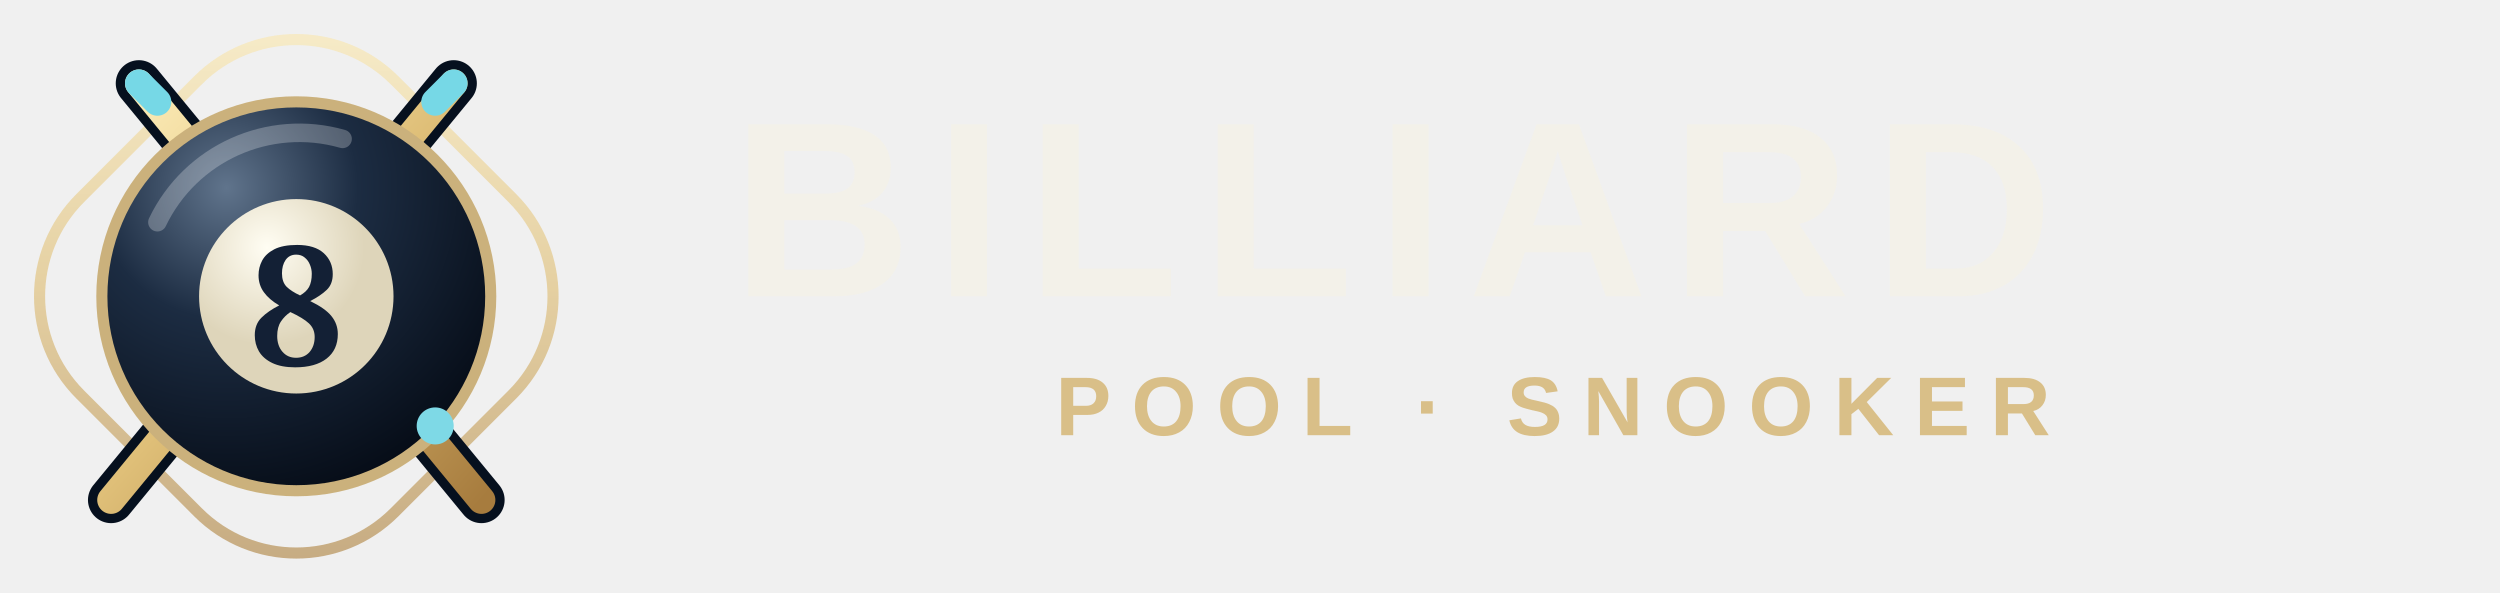
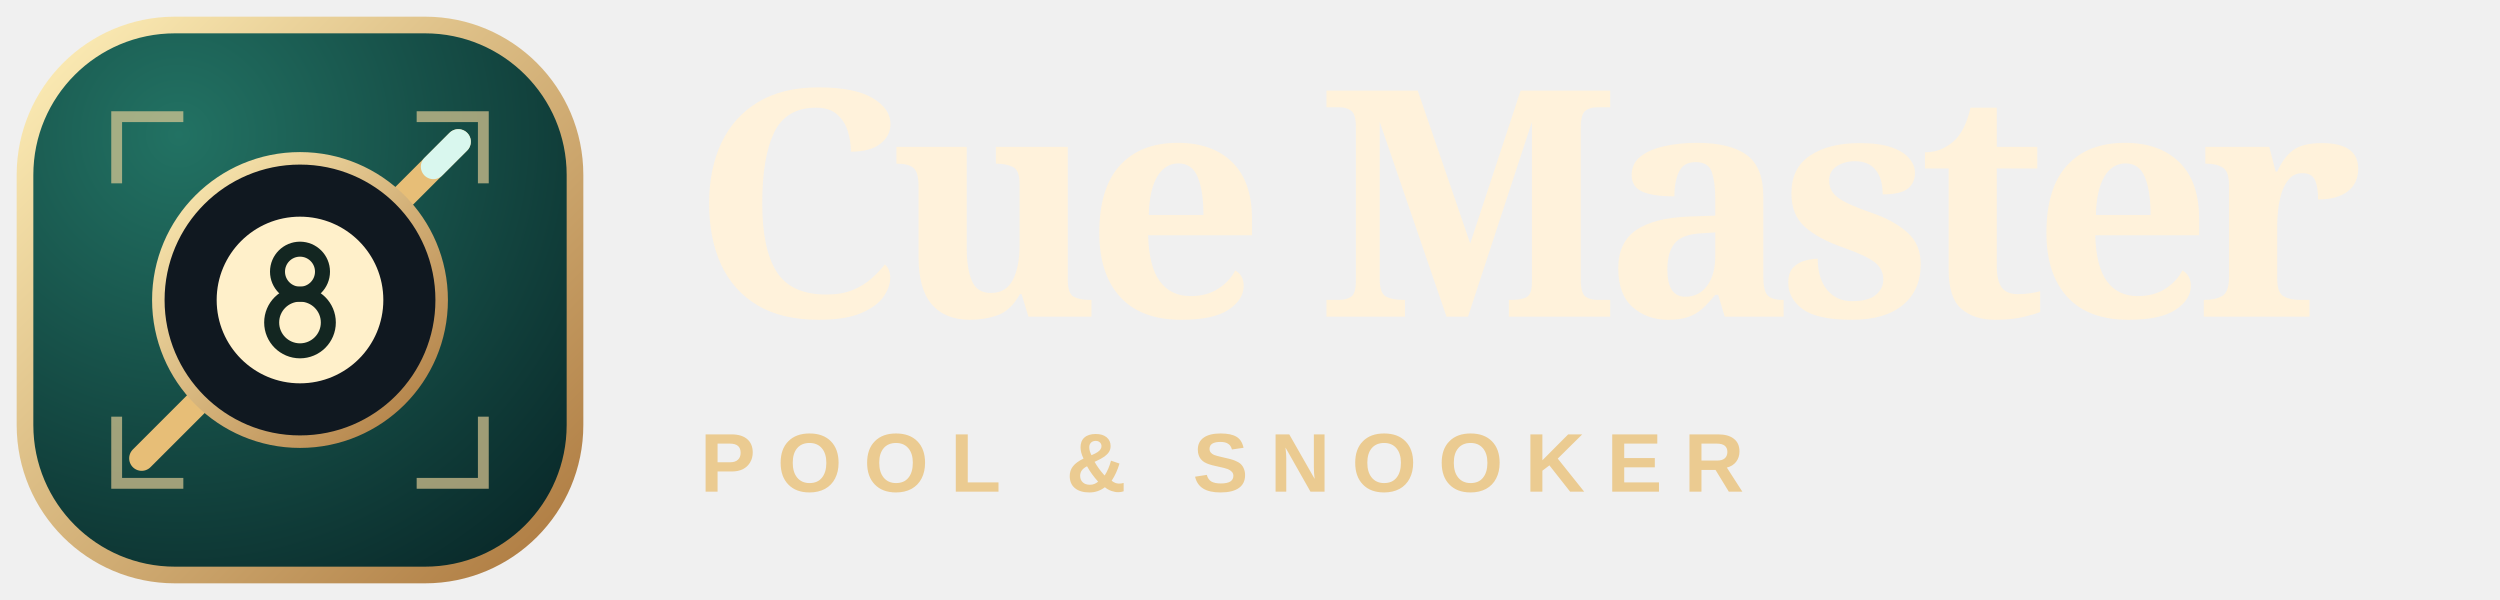
- <svg xmlns="http://www.w3.org/2000/svg" viewBox="0 0 270 64" role="img" aria-label="Billiard — Pool and Snooker">
+ <svg xmlns="http://www.w3.org/2000/svg" viewBox="0 0 300 72" role="img" aria-label="Cue Master · Pool and Snooker">
  <defs>
-     <linearGradient id="gold" x2="1" y2="1">
-       <stop stop-color="#fff0bd" />
-       <stop offset=".48" stop-color="#dfbf78" />
-       <stop offset="1" stop-color="#a77c3e" />
+     <linearGradient id="rim" x2="1" y2="1">
+       <stop stop-color="#fff0b9" />
+       <stop offset="1" stop-color="#ac783e" />
    </linearGradient>
-     <radialGradient id="resin" cx=".32" cy=".22" r=".85">
-       <stop stop-color="#60748c" />
-       <stop offset=".4" stop-color="#1c2c42" />
-       <stop offset="1" stop-color="#050b15" />
-     </radialGradient>
-     <radialGradient id="ivory" cx=".35" cy=".25">
-       <stop stop-color="#fffdf3" />
-       <stop offset="1" stop-color="#ded5ba" />
+     <radialGradient id="felt" cx=".28" cy=".2" r=".95">
+       <stop stop-color="#227263" />
+       <stop offset="1" stop-color="#0a2b2b" />
    </radialGradient>
  </defs>
-   <g fill="none" stroke-linecap="round">
-     <rect x="8" y="8" width="48" height="48" rx="15" transform="rotate(45 32 32)" stroke="url(#gold)" stroke-width="1.2" opacity=".65" />
-     <path d="M12 54 49 9M15 9l37 45" stroke="#06101e" stroke-width="5" />
-     <path d="M12 54 49 9M15 9l37 45" stroke="url(#gold)" stroke-width="3" />
-     <path d="m47 11 2-2M15 9l2 2" stroke="#76d8e6" stroke-width="3" />
+   <rect x="3" y="3" width="66" height="66" rx="18" fill="url(#felt)" stroke="url(#rim)" stroke-width="2" />
+   <path d="M14 22v-8h8m28 0h8v8m0 28v8h-8m-28 0h-8v-8" fill="none" stroke="#edd29a" stroke-opacity=".65" stroke-width="1.3" />
+   <path d="M17 55 55 17" stroke="#e7be77" stroke-width="3" stroke-linecap="round" />
+   <path d="m52 20 3-3" stroke="#d9f7ee" stroke-width="3" stroke-linecap="round" />
+   <circle cx="36" cy="36" r="17" fill="#101820" stroke="url(#rim)" stroke-width="1.5" />
+   <circle cx="36" cy="36" r="10" fill="#fff0ca" />
+   <g fill="none" stroke="#132621" stroke-width="1.8">
+     <circle cx="36" cy="32.6" r="2.7" />
+     <circle cx="36" cy="38.7" r="3.4" />
  </g>
-   <circle cx="32" cy="32" r="21" fill="url(#resin)" stroke="#cbb17c" stroke-width="1.2" />
-   <path d="M17 24a17 17 0 0 1 20-9" fill="none" stroke="#fff" stroke-opacity=".25" stroke-width="2" stroke-linecap="round" />
-   <circle cx="32" cy="32" r="10.5" fill="url(#ivory)" />
-   <text x="32" y="32.5" text-anchor="middle" dominant-baseline="central" font-family="Georgia,serif" font-size="18" font-weight="bold" fill="#132035">8</text>
-   <circle cx="47" cy="46" r="2" fill="#7ed9e6" />
-   <text x="79" y="32" font-family="Arial,Helvetica,sans-serif" font-size="27" font-weight="800" letter-spacing="2.4" fill="#f3f1e9">BILLIARD</text>
-   <path d="M80 43h25" stroke="url(#gold)" stroke-width="1.5" />
-   <text x="114" y="47" font-family="Arial,Helvetica,sans-serif" font-size="9" font-weight="600" letter-spacing="2.2" fill="#d9bf88">POOL · SNOOKER</text>
+   <text x="83" y="38" fill="#fff2db" font-family="Georgia,serif" font-size="38" font-weight="bold" letter-spacing="-1.8">Cue Master</text>
+   <text x="84" y="59" fill="#ebcb91" font-family="Arial,sans-serif" font-size="10" font-weight="bold" letter-spacing="2.6">POOL &amp; SNOOKER</text>
</svg>
